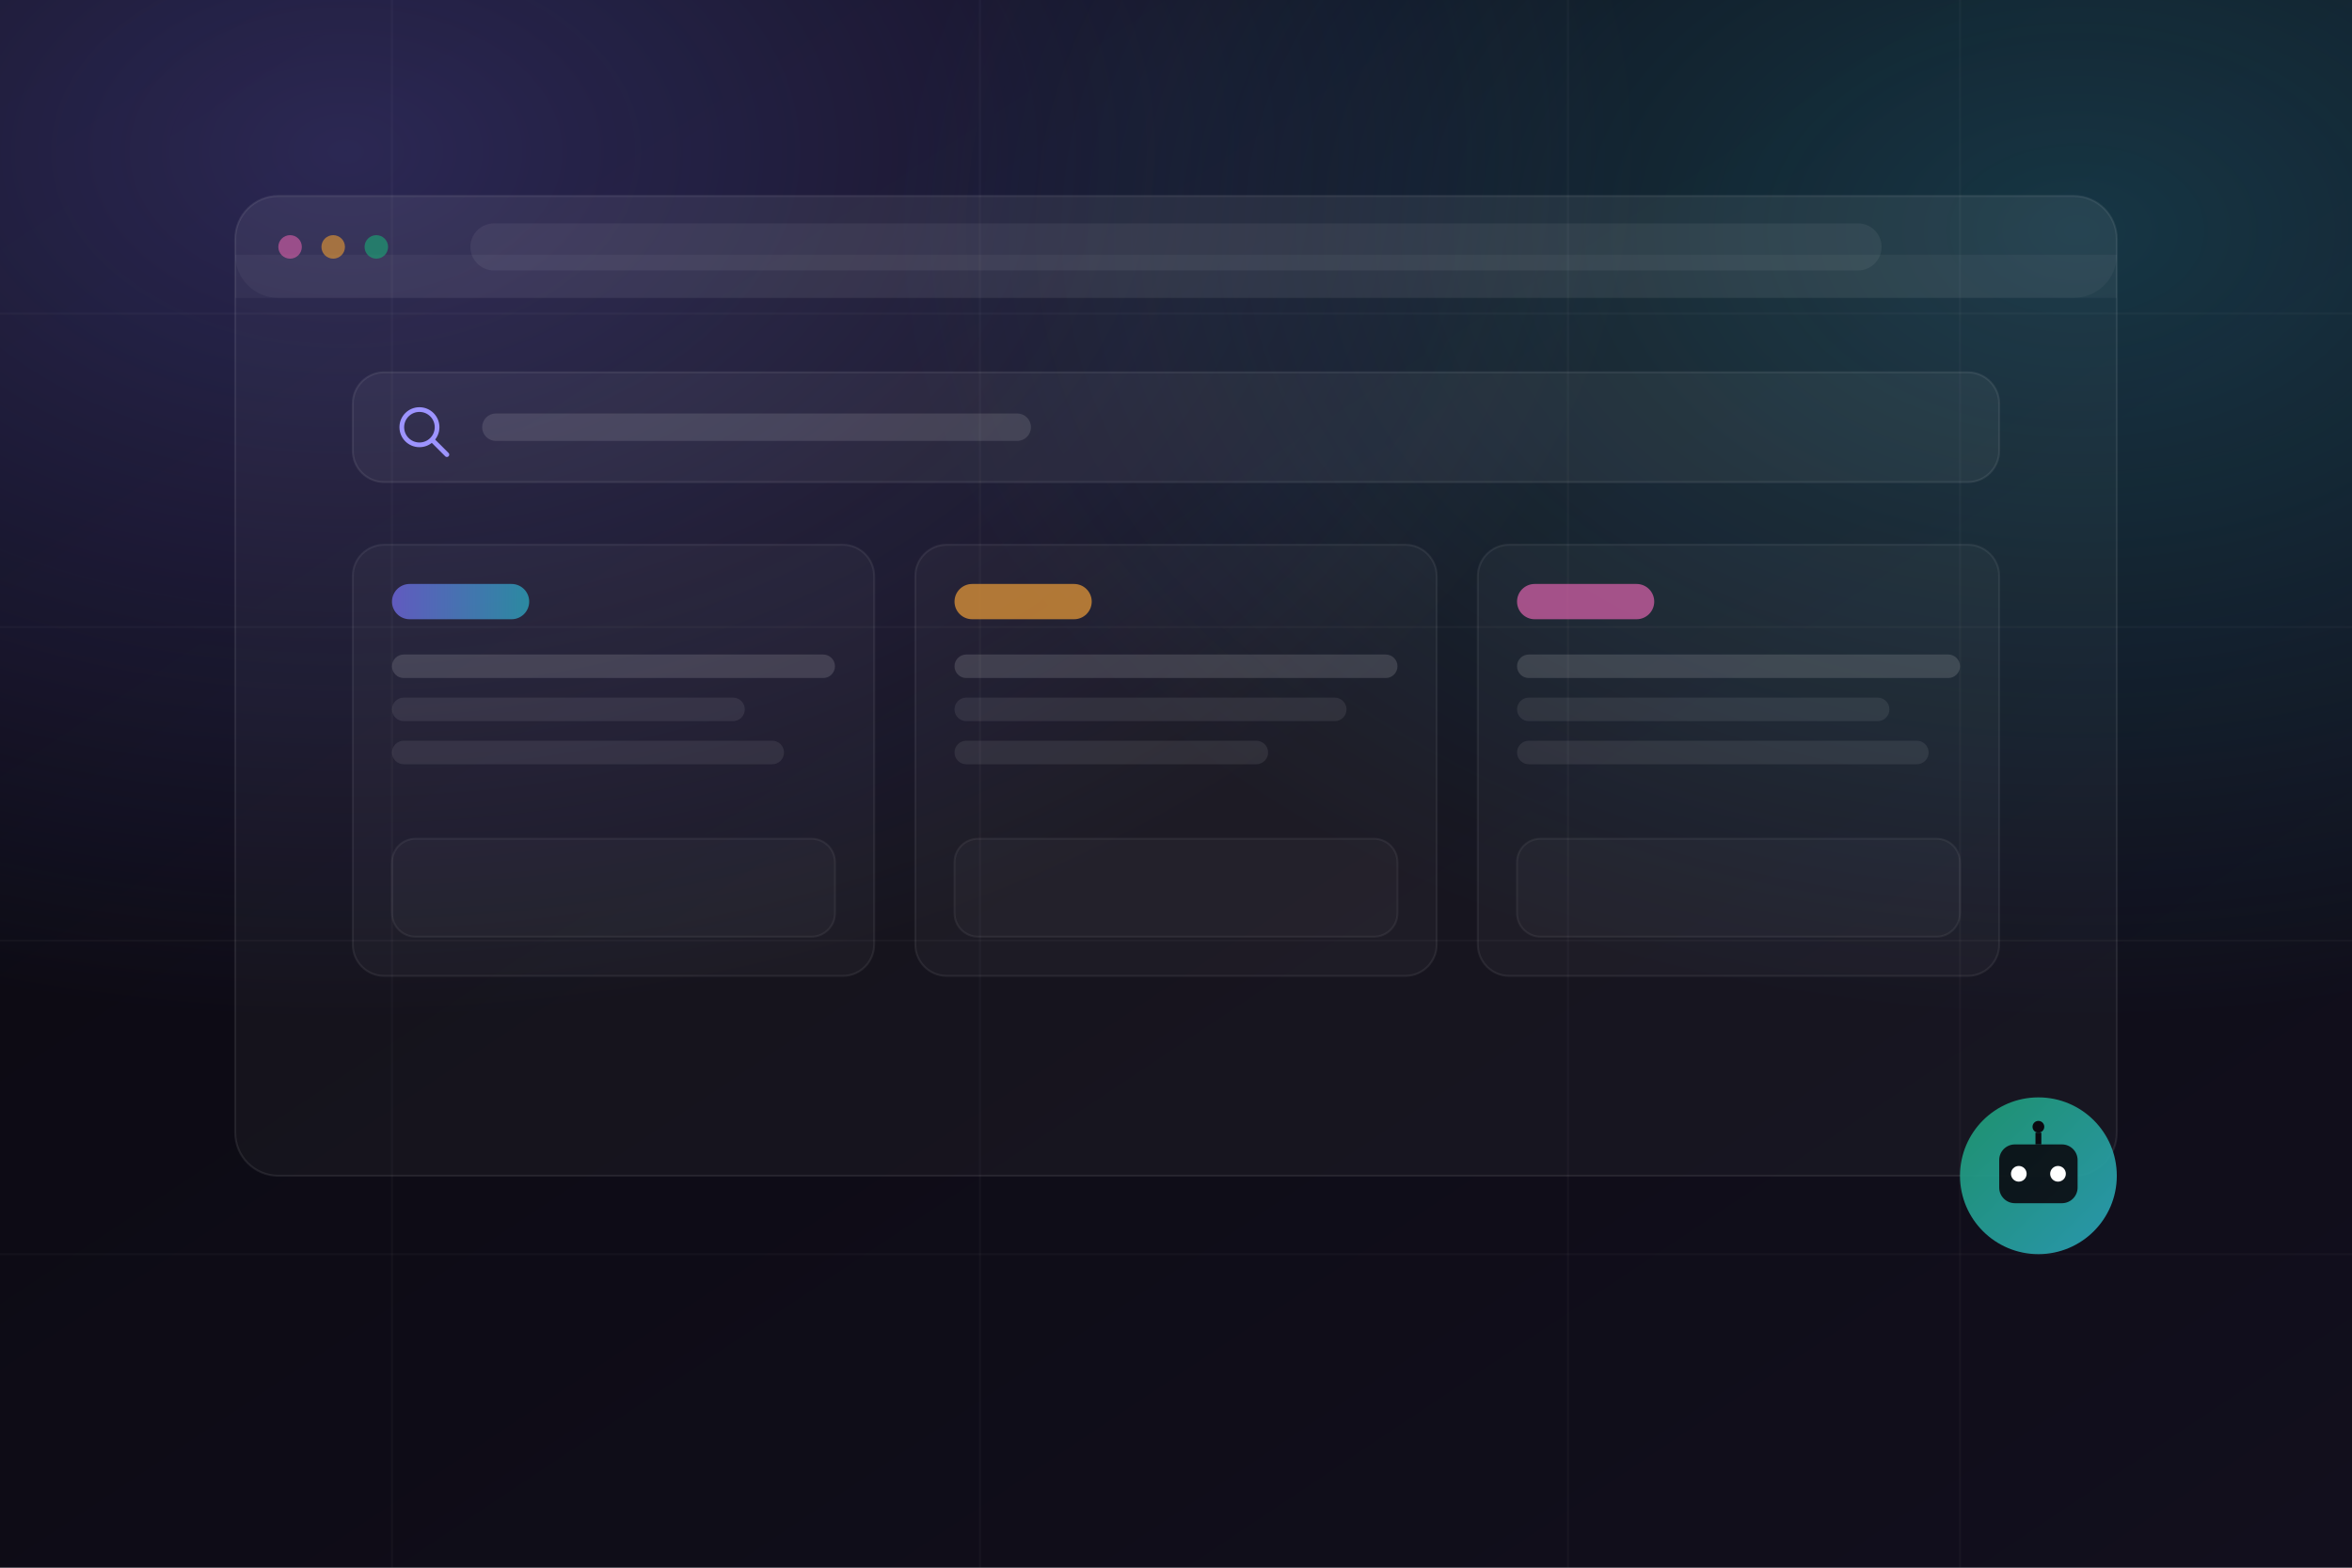
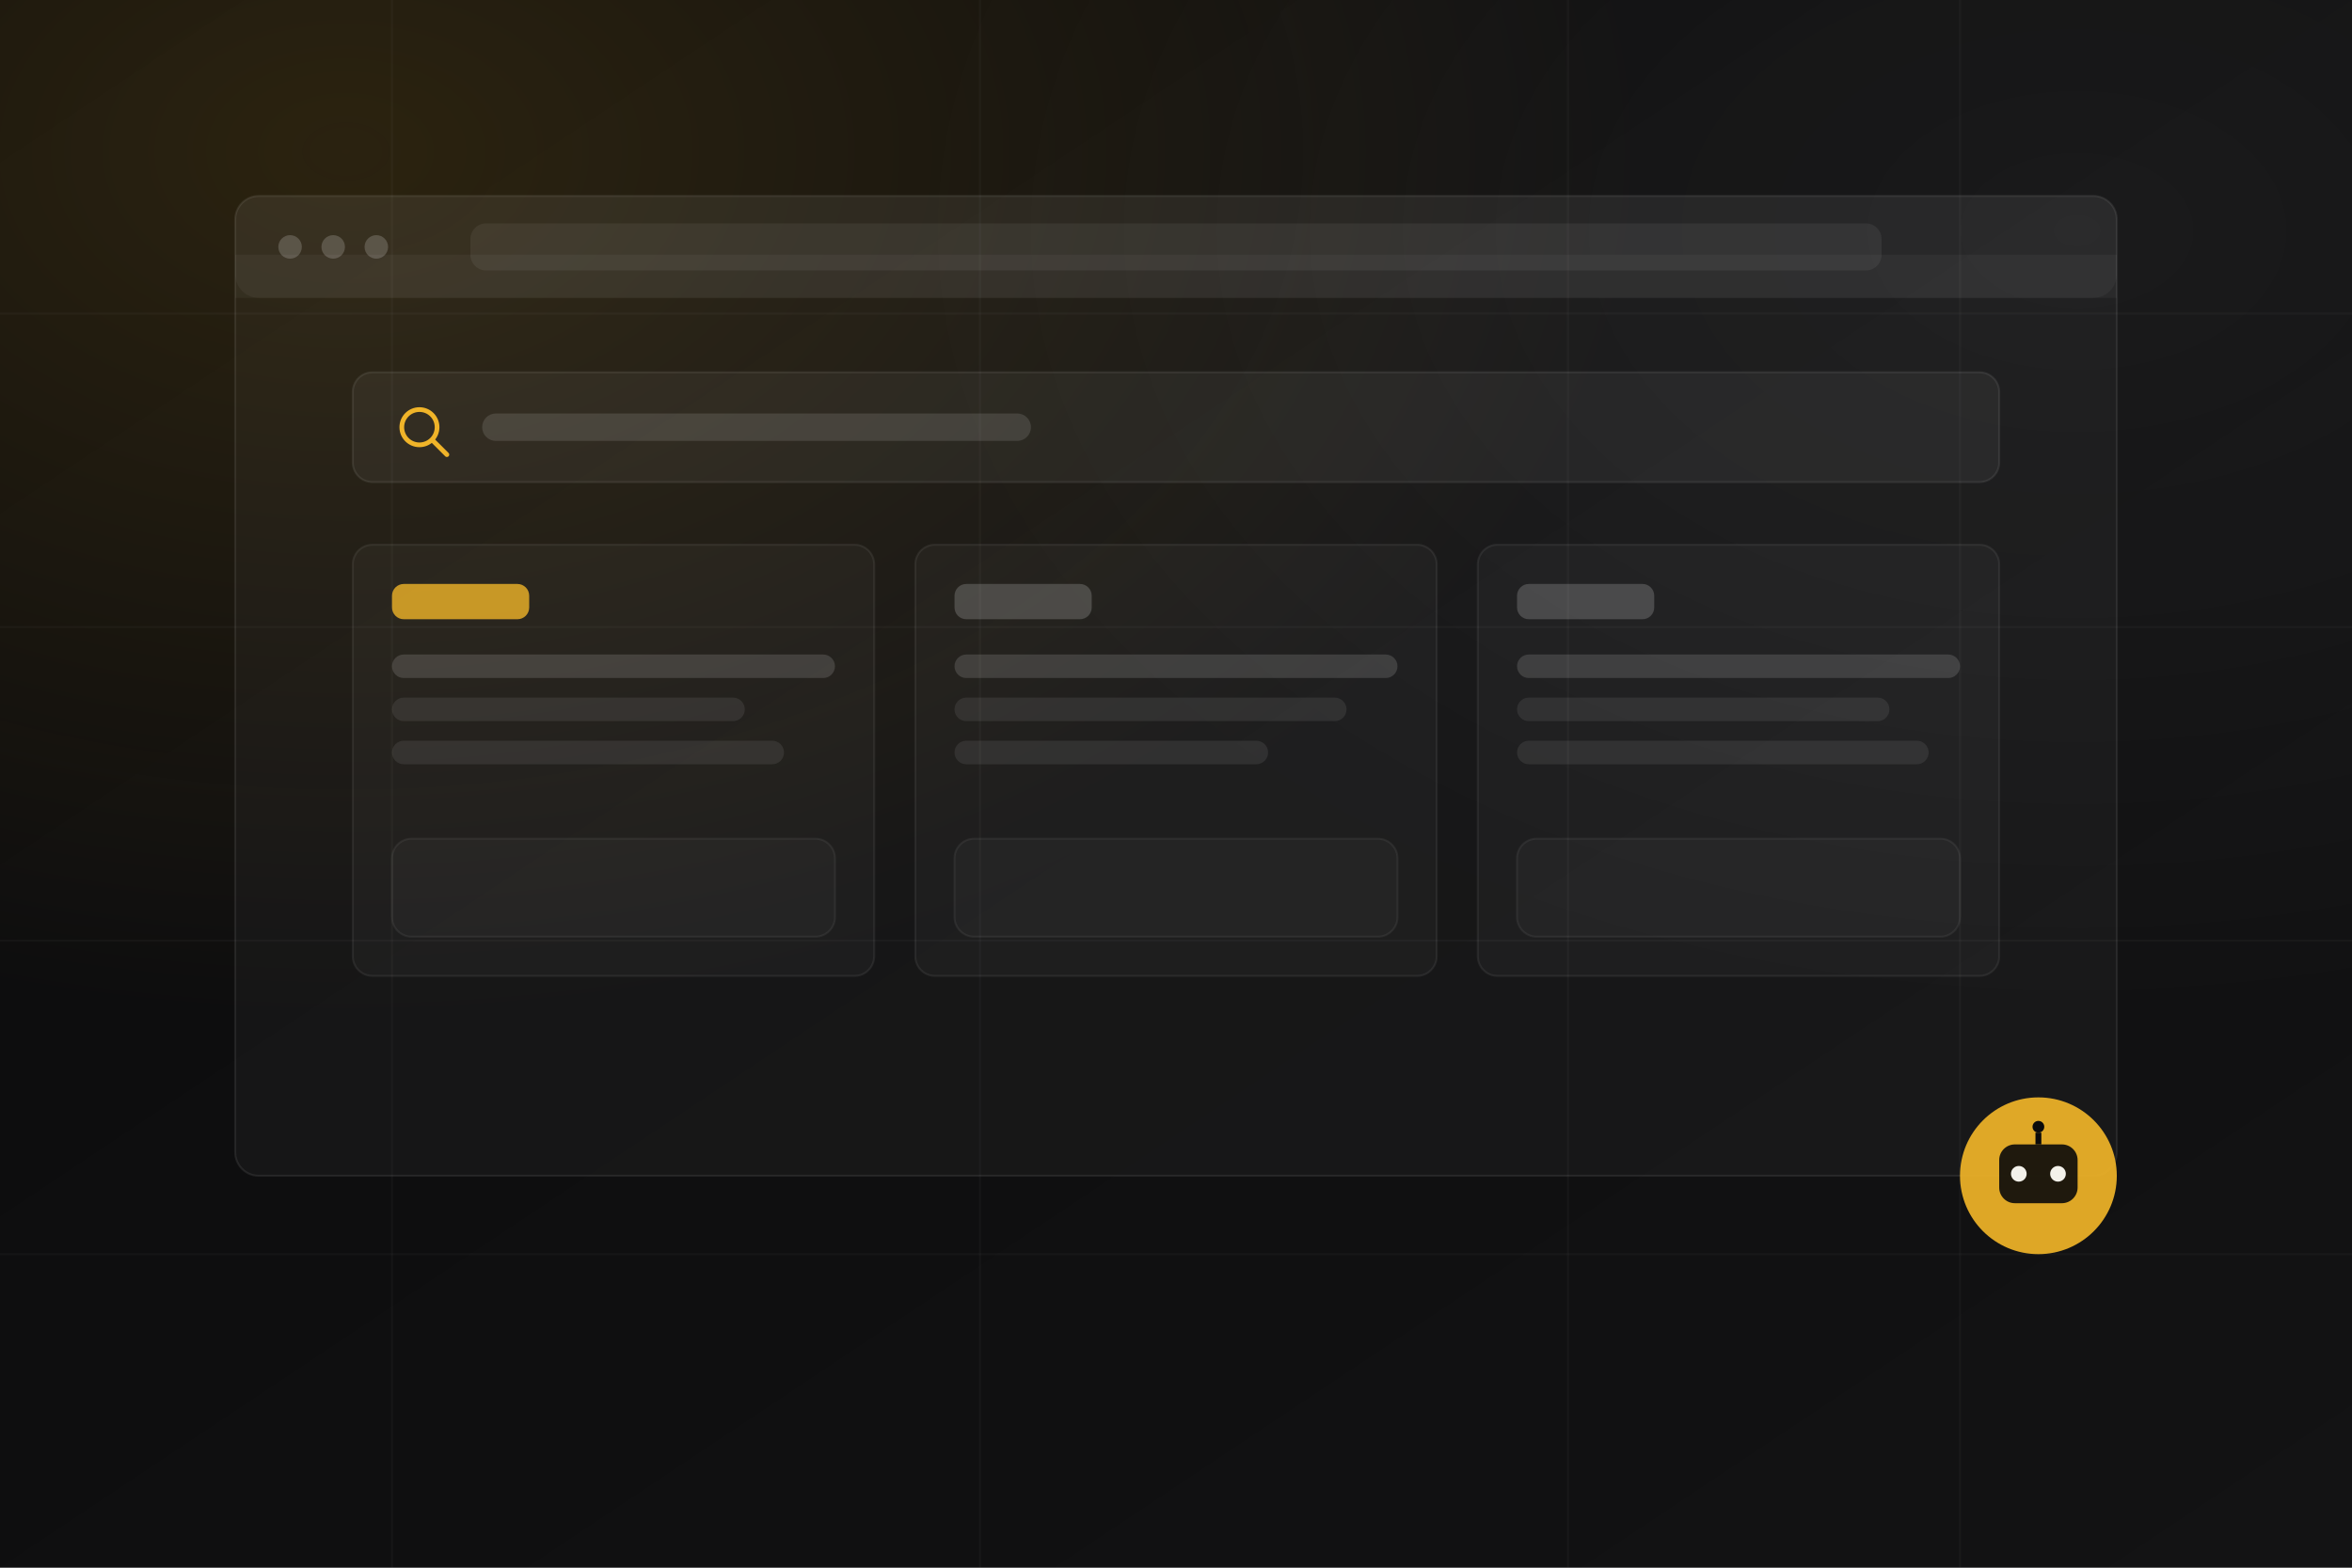
<svg xmlns="http://www.w3.org/2000/svg" width="1200" height="800" viewBox="0 0 1200 800">
  <defs>
    <linearGradient id="fxBg" x1="0%" y1="0%" x2="100%" y2="100%">
-       <stop offset="0%" stop-color="#0a0910" />
-       <stop offset="100%" stop-color="#120f1d" />
+       <stop offset="0%" stop-color="#0a0a0b" />
+       <stop offset="100%" stop-color="#131314" />
    </linearGradient>
    <radialGradient id="fxGlow1" cx="15%" cy="10%" r="55%">
-       <stop offset="0%" stop-color="#6f67df" stop-opacity="0.32" />
-       <stop offset="100%" stop-color="#6f67df" stop-opacity="0" />
+       <stop offset="0%" stop-color="#f0b429" stop-opacity="0.14" />
+       <stop offset="100%" stop-color="#f0b429" stop-opacity="0" />
    </radialGradient>
    <radialGradient id="fxGlow2" cx="88%" cy="15%" r="50%">
-       <stop offset="0%" stop-color="#2ca2ba" stop-opacity="0.28" />
-       <stop offset="100%" stop-color="#2ca2ba" stop-opacity="0" />
+       <stop offset="0%" stop-color="#ffffff" stop-opacity="0.05" />
+       <stop offset="100%" stop-color="#ffffff" stop-opacity="0" />
    </radialGradient>
-     <linearGradient id="fxAccent" x1="0%" y1="0%" x2="100%" y2="0%">
-       <stop offset="0%" stop-color="#6f67df" />
-       <stop offset="100%" stop-color="#2ca2ba" />
-     </linearGradient>
-     <linearGradient id="fxBotGrad" x1="0%" y1="0%" x2="100%" y2="100%">
-       <stop offset="0%" stop-color="#1e9b73" />
-       <stop offset="100%" stop-color="#2ca2ba" />
-     </linearGradient>
  </defs>
  <rect width="1200" height="800" fill="url(#fxBg)" />
  <rect width="1200" height="800" fill="url(#fxGlow1)" />
  <rect width="1200" height="800" fill="url(#fxGlow2)" />
  <g stroke="#ffffff" stroke-opacity="0.03">
    <line x1="0" y1="160" x2="1200" y2="160" />
    <line x1="0" y1="320" x2="1200" y2="320" />
    <line x1="0" y1="480" x2="1200" y2="480" />
    <line x1="0" y1="640" x2="1200" y2="640" />
    <line x1="200" y1="0" x2="200" y2="800" />
    <line x1="500" y1="0" x2="500" y2="800" />
    <line x1="800" y1="0" x2="800" y2="800" />
    <line x1="1000" y1="0" x2="1000" y2="800" />
  </g>
  <g transform="translate(120,100)">
-     <rect width="960" height="500" rx="22" fill="#ffffff" fill-opacity="0.035" stroke="#ffffff" stroke-opacity="0.08" />
-     <rect width="960" height="52" rx="22" fill="#ffffff" fill-opacity="0.04" />
+     <rect width="960" height="500" rx="12" fill="#ffffff" fill-opacity="0.035" stroke="#ffffff" stroke-opacity="0.08" />
+     <rect width="960" height="52" rx="12" fill="#ffffff" fill-opacity="0.04" />
    <rect x="0" y="30" width="960" height="22" fill="#ffffff" fill-opacity="0.04" />
-     <circle cx="28" cy="26" r="6" fill="#c55b9e" fill-opacity="0.7" />
-     <circle cx="50" cy="26" r="6" fill="#d48d37" fill-opacity="0.7" />
-     <circle cx="72" cy="26" r="6" fill="#1e9b73" fill-opacity="0.7" />
-     <rect x="120" y="14" width="720" height="24" rx="12" fill="#ffffff" fill-opacity="0.06" />
+     <circle cx="28" cy="26" r="6" fill="#ffffff" fill-opacity="0.18" />
+     <circle cx="50" cy="26" r="6" fill="#ffffff" fill-opacity="0.18" />
+     <circle cx="72" cy="26" r="6" fill="#ffffff" fill-opacity="0.18" />
+     <rect x="120" y="14" width="720" height="24" rx="8" fill="#ffffff" fill-opacity="0.06" />
    <g transform="translate(60,90)">
-       <rect width="840" height="56" rx="16" fill="#ffffff" fill-opacity="0.05" stroke="#ffffff" stroke-opacity="0.08" />
-       <circle cx="34" cy="28" r="9" fill="none" stroke="#9d94ff" stroke-width="2.4" />
-       <line x1="41" y1="35" x2="48" y2="42" stroke="#9d94ff" stroke-width="2.4" stroke-linecap="round" />
+       <rect width="840" height="56" rx="10" fill="#ffffff" fill-opacity="0.05" stroke="#ffffff" stroke-opacity="0.08" />
+       <circle cx="34" cy="28" r="9" fill="none" stroke="#f0b429" stroke-width="2.4" />
+       <line x1="41" y1="35" x2="48" y2="42" stroke="#f0b429" stroke-width="2.4" stroke-linecap="round" />
      <rect x="66" y="21" width="280" height="14" rx="7" fill="#ffffff" fill-opacity="0.12" />
    </g>
    <g transform="translate(60,178)">
      <g>
-         <rect width="266" height="220" rx="16" fill="#ffffff" fill-opacity="0.035" stroke="#ffffff" stroke-opacity="0.07" />
-         <rect x="20" y="20" width="70" height="18" rx="9" fill="url(#fxAccent)" fill-opacity="0.8" />
+         <rect width="266" height="220" rx="10" fill="#ffffff" fill-opacity="0.035" stroke="#ffffff" stroke-opacity="0.07" />
+         <rect x="20" y="20" width="70" height="18" rx="6" fill="#f0b429" fill-opacity="0.8" />
        <rect x="20" y="56" width="226" height="12" rx="6" fill="#ffffff" fill-opacity="0.14" />
        <rect x="20" y="78" width="180" height="12" rx="6" fill="#ffffff" fill-opacity="0.08" />
        <rect x="20" y="100" width="200" height="12" rx="6" fill="#ffffff" fill-opacity="0.08" />
-         <rect x="20" y="150" width="226" height="50" rx="12" fill="#ffffff" fill-opacity="0.03" stroke="#ffffff" stroke-opacity="0.06" />
+         <rect x="20" y="150" width="226" height="50" rx="10" fill="#ffffff" fill-opacity="0.03" stroke="#ffffff" stroke-opacity="0.06" />
      </g>
      <g transform="translate(287,0)">
-         <rect width="266" height="220" rx="16" fill="#ffffff" fill-opacity="0.035" stroke="#ffffff" stroke-opacity="0.07" />
-         <rect x="20" y="20" width="70" height="18" rx="9" fill="#d48d37" fill-opacity="0.8" />
+         <rect width="266" height="220" rx="10" fill="#ffffff" fill-opacity="0.035" stroke="#ffffff" stroke-opacity="0.07" />
+         <rect x="20" y="20" width="70" height="18" rx="6" fill="#ffffff" fill-opacity="0.18" />
        <rect x="20" y="56" width="226" height="12" rx="6" fill="#ffffff" fill-opacity="0.14" />
        <rect x="20" y="78" width="200" height="12" rx="6" fill="#ffffff" fill-opacity="0.08" />
        <rect x="20" y="100" width="160" height="12" rx="6" fill="#ffffff" fill-opacity="0.08" />
-         <rect x="20" y="150" width="226" height="50" rx="12" fill="#ffffff" fill-opacity="0.03" stroke="#ffffff" stroke-opacity="0.06" />
+         <rect x="20" y="150" width="226" height="50" rx="10" fill="#ffffff" fill-opacity="0.03" stroke="#ffffff" stroke-opacity="0.06" />
      </g>
      <g transform="translate(574,0)">
-         <rect width="266" height="220" rx="16" fill="#ffffff" fill-opacity="0.035" stroke="#ffffff" stroke-opacity="0.07" />
-         <rect x="20" y="20" width="70" height="18" rx="9" fill="#c55b9e" fill-opacity="0.8" />
+         <rect width="266" height="220" rx="10" fill="#ffffff" fill-opacity="0.035" stroke="#ffffff" stroke-opacity="0.07" />
+         <rect x="20" y="20" width="70" height="18" rx="6" fill="#ffffff" fill-opacity="0.18" />
        <rect x="20" y="56" width="226" height="12" rx="6" fill="#ffffff" fill-opacity="0.14" />
        <rect x="20" y="78" width="190" height="12" rx="6" fill="#ffffff" fill-opacity="0.08" />
        <rect x="20" y="100" width="210" height="12" rx="6" fill="#ffffff" fill-opacity="0.08" />
-         <rect x="20" y="150" width="226" height="50" rx="12" fill="#ffffff" fill-opacity="0.03" stroke="#ffffff" stroke-opacity="0.06" />
+         <rect x="20" y="150" width="226" height="50" rx="10" fill="#ffffff" fill-opacity="0.03" stroke="#ffffff" stroke-opacity="0.06" />
      </g>
    </g>
  </g>
  <g transform="translate(1000,560)">
-     <circle cx="40" cy="40" r="40" fill="url(#fxBotGrad)" fill-opacity="0.92" />
-     <rect x="20" y="24" width="40" height="30" rx="8" fill="#0a0910" fill-opacity="0.9" />
-     <circle cx="30" cy="39" r="4" fill="#ffffff" />
-     <circle cx="50" cy="39" r="4" fill="#ffffff" />
-     <line x1="40" y1="18" x2="40" y2="24" stroke="#0a0910" stroke-width="3" />
-     <circle cx="40" cy="15" r="3" fill="#0a0910" />
+     <circle cx="40" cy="40" r="40" fill="#f0b429" fill-opacity="0.92" />
+     <rect x="20" y="24" width="40" height="30" rx="8" fill="#0a0a0b" fill-opacity="0.9" />
+     <circle cx="30" cy="39" r="4" fill="#f3f1ea" />
+     <circle cx="50" cy="39" r="4" fill="#f3f1ea" />
+     <line x1="40" y1="18" x2="40" y2="24" stroke="#0a0a0b" stroke-width="3" />
+     <circle cx="40" cy="15" r="3" fill="#0a0a0b" />
  </g>
</svg>
